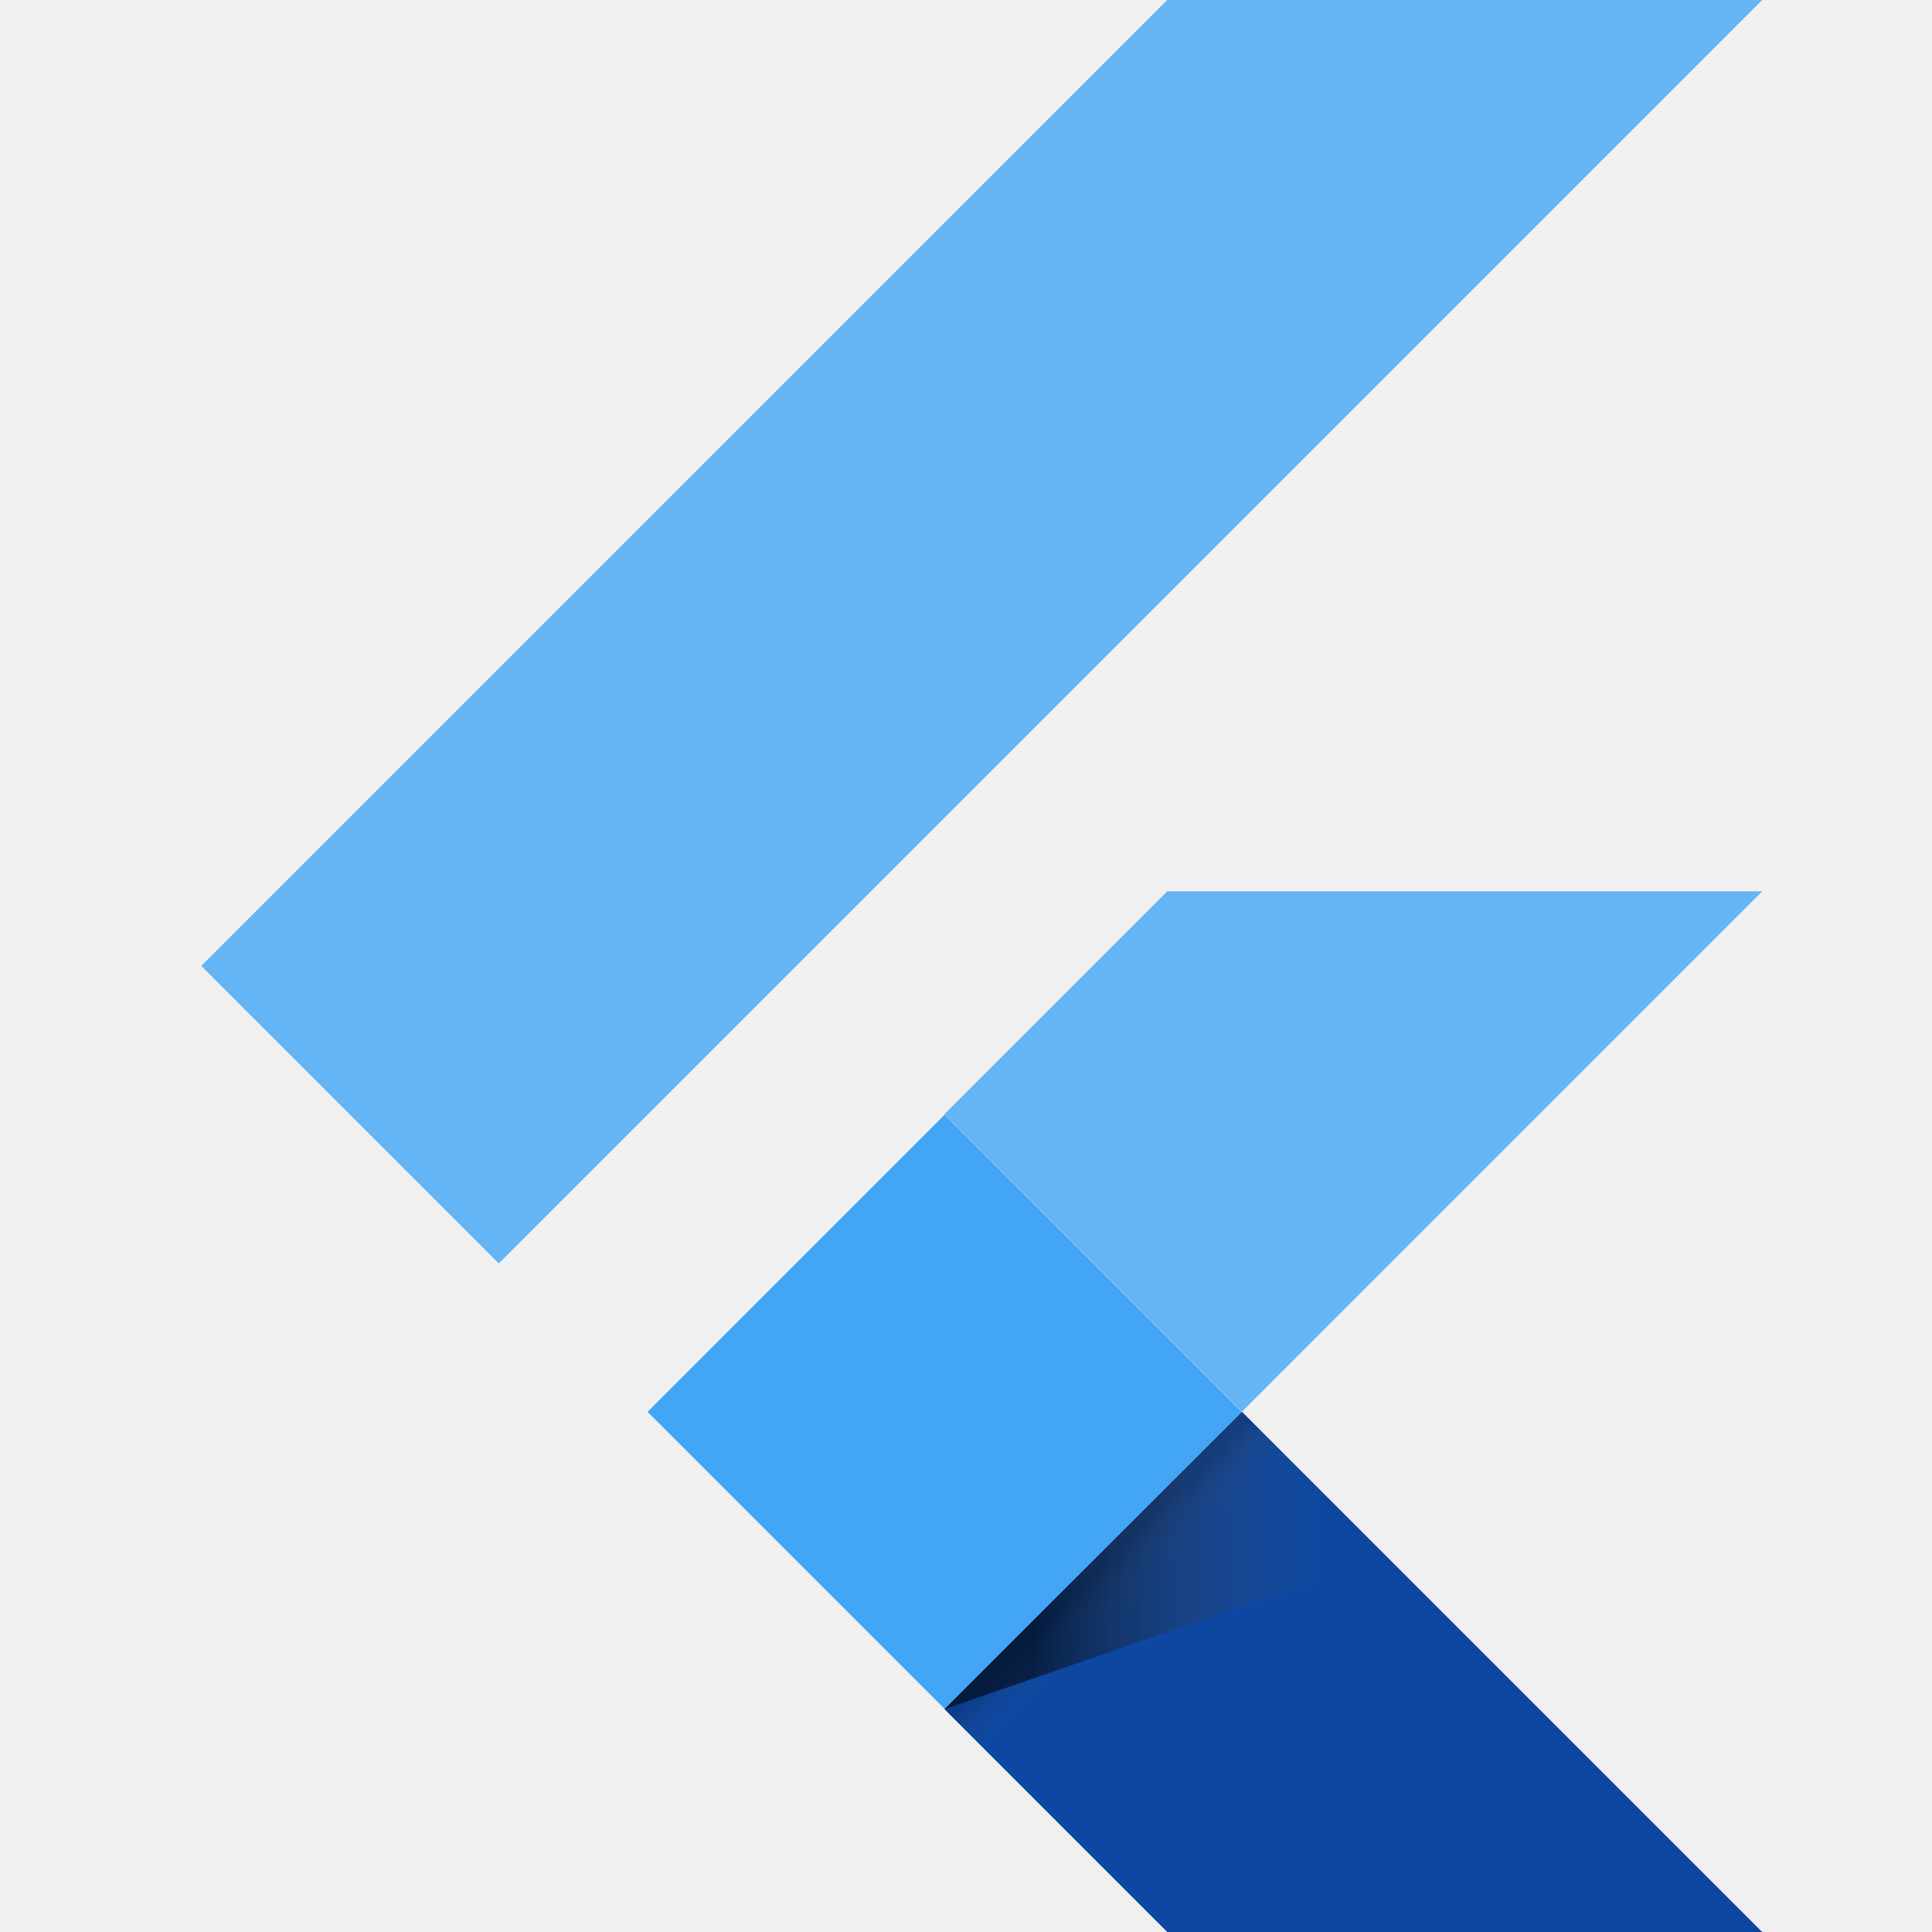
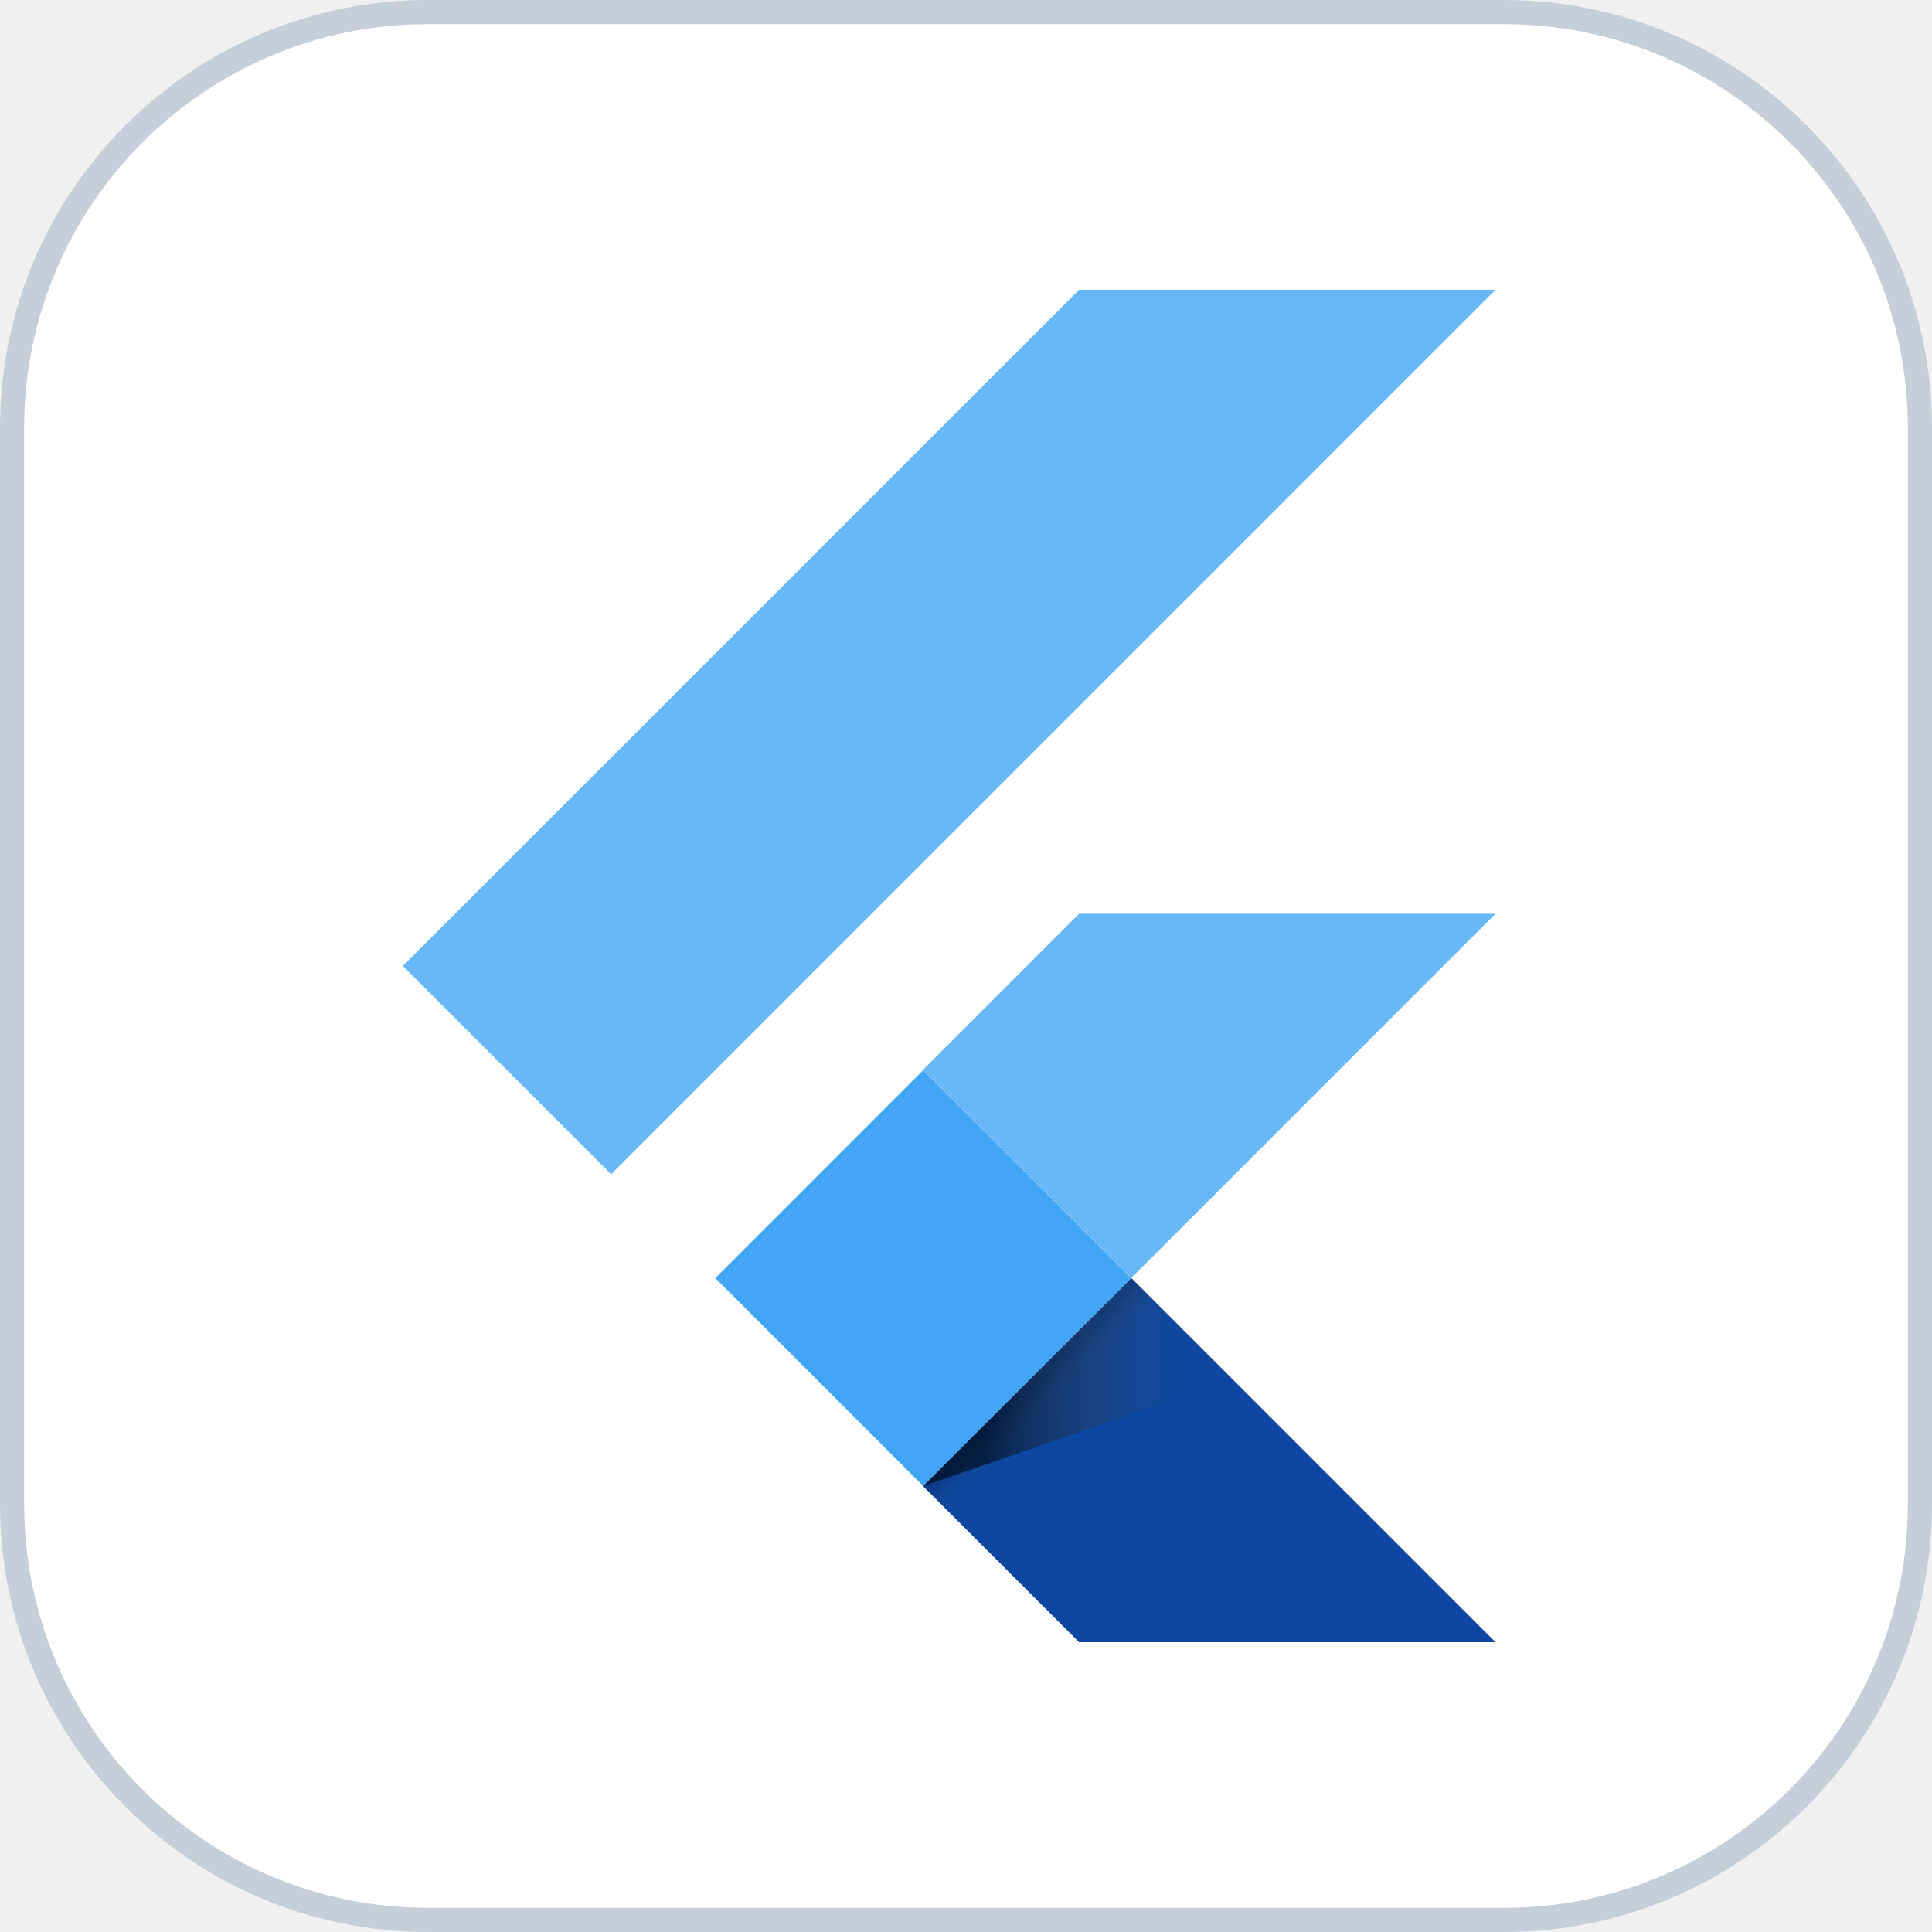
- <svg xmlns="http://www.w3.org/2000/svg" width="48" height="48" viewBox="0 0 48 48" fill="none">
-   <g clip-path="url(#clip0_301_756)">
-     <path fill-rule="evenodd" clip-rule="evenodd" d="M5 23.998L12.392 31.39L43.781 0H29L5 23.998ZM29 22.145H43.781L30.855 35.073L23.463 27.682L29 22.145Z" fill="#42A5F5" fill-opacity="0.8" />
-     <path d="M23.463 42.463L29 48H43.781L30.855 35.074" fill="#0D47A1" />
-     <path d="M16.089 35.077L23.469 27.695L30.849 35.075L23.469 42.457L16.089 35.077Z" fill="#42A5F5" />
-     <path d="M23.469 42.458L30.849 35.078L31.879 36.108L24.499 43.488L23.469 42.458Z" fill="url(#paint0_linear_301_756)" />
-     <path d="M23.463 42.463L34.43 38.674L30.855 35.072" fill="url(#paint1_linear_301_756)" />
+ <svg xmlns="http://www.w3.org/2000/svg" width="40" height="40" viewBox="0 0 40 40" fill="none">
+   <path d="M0.25 8.861C0.25 4.105 4.105 0.25 8.861 0.25H31.139C35.895 0.25 39.75 4.105 39.75 8.861V31.139C39.75 35.895 35.895 39.75 31.139 39.75H8.861C4.105 39.75 0.25 35.895 0.25 31.139V8.861Z" fill="white" stroke="#C6CED9" stroke-width="0.5" />
+   <g clip-path="url(#clip0_391_16106)">
+     <path d="M19.111 30.77L22.341 34H30.963L23.423 26.46" fill="#0D47A1" />
+     <path fill-rule="evenodd" clip-rule="evenodd" d="M8.341 19.999L12.653 24.311L30.963 6H22.341L8.341 19.999ZM22.341 18.918H30.963L23.423 26.459L19.111 22.148L22.341 18.918Z" fill="#42A5F5" fill-opacity="0.8" />
+     <path d="M14.81 26.462L19.115 22.156L23.42 26.46L19.115 30.767L14.81 26.462Z" fill="#42A5F5" />
+     <path d="M19.115 30.767L23.42 26.462L24.021 27.063L19.716 31.368L19.115 30.767Z" fill="url(#paint0_linear_391_16106)" />
+     <path d="M19.111 30.77L25.509 28.56L23.423 26.459" fill="url(#paint1_linear_391_16106)" />
  </g>
  <defs>
-     <linearGradient id="paint0_linear_301_756" x1="26.645" y1="39.281" x2="27.676" y2="40.312" gradientUnits="userSpaceOnUse">
+     <linearGradient id="paint0_linear_391_16106" x1="20.968" y1="28.914" x2="21.569" y2="29.515" gradientUnits="userSpaceOnUse">
      <stop offset="0.2" stop-opacity="0.15" />
      <stop offset="0.85" stop-color="#616161" stop-opacity="0.01" />
    </linearGradient>
-     <linearGradient id="paint1_linear_301_756" x1="23.466" y1="42.463" x2="34.433" y2="42.463" gradientUnits="userSpaceOnUse">
+     <linearGradient id="paint1_linear_391_16106" x1="19.113" y1="30.77" x2="25.51" y2="30.77" gradientUnits="userSpaceOnUse">
      <stop offset="0.2" stop-opacity="0.55" />
      <stop offset="0.85" stop-color="#616161" stop-opacity="0.01" />
    </linearGradient>
-     <clipPath id="clip0_301_756">
-       <rect width="48" height="48" fill="white" />
+     <clipPath id="clip0_391_16106">
+       <rect width="28" height="28" fill="white" transform="translate(6.00781 6)" />
    </clipPath>
  </defs>
</svg>
